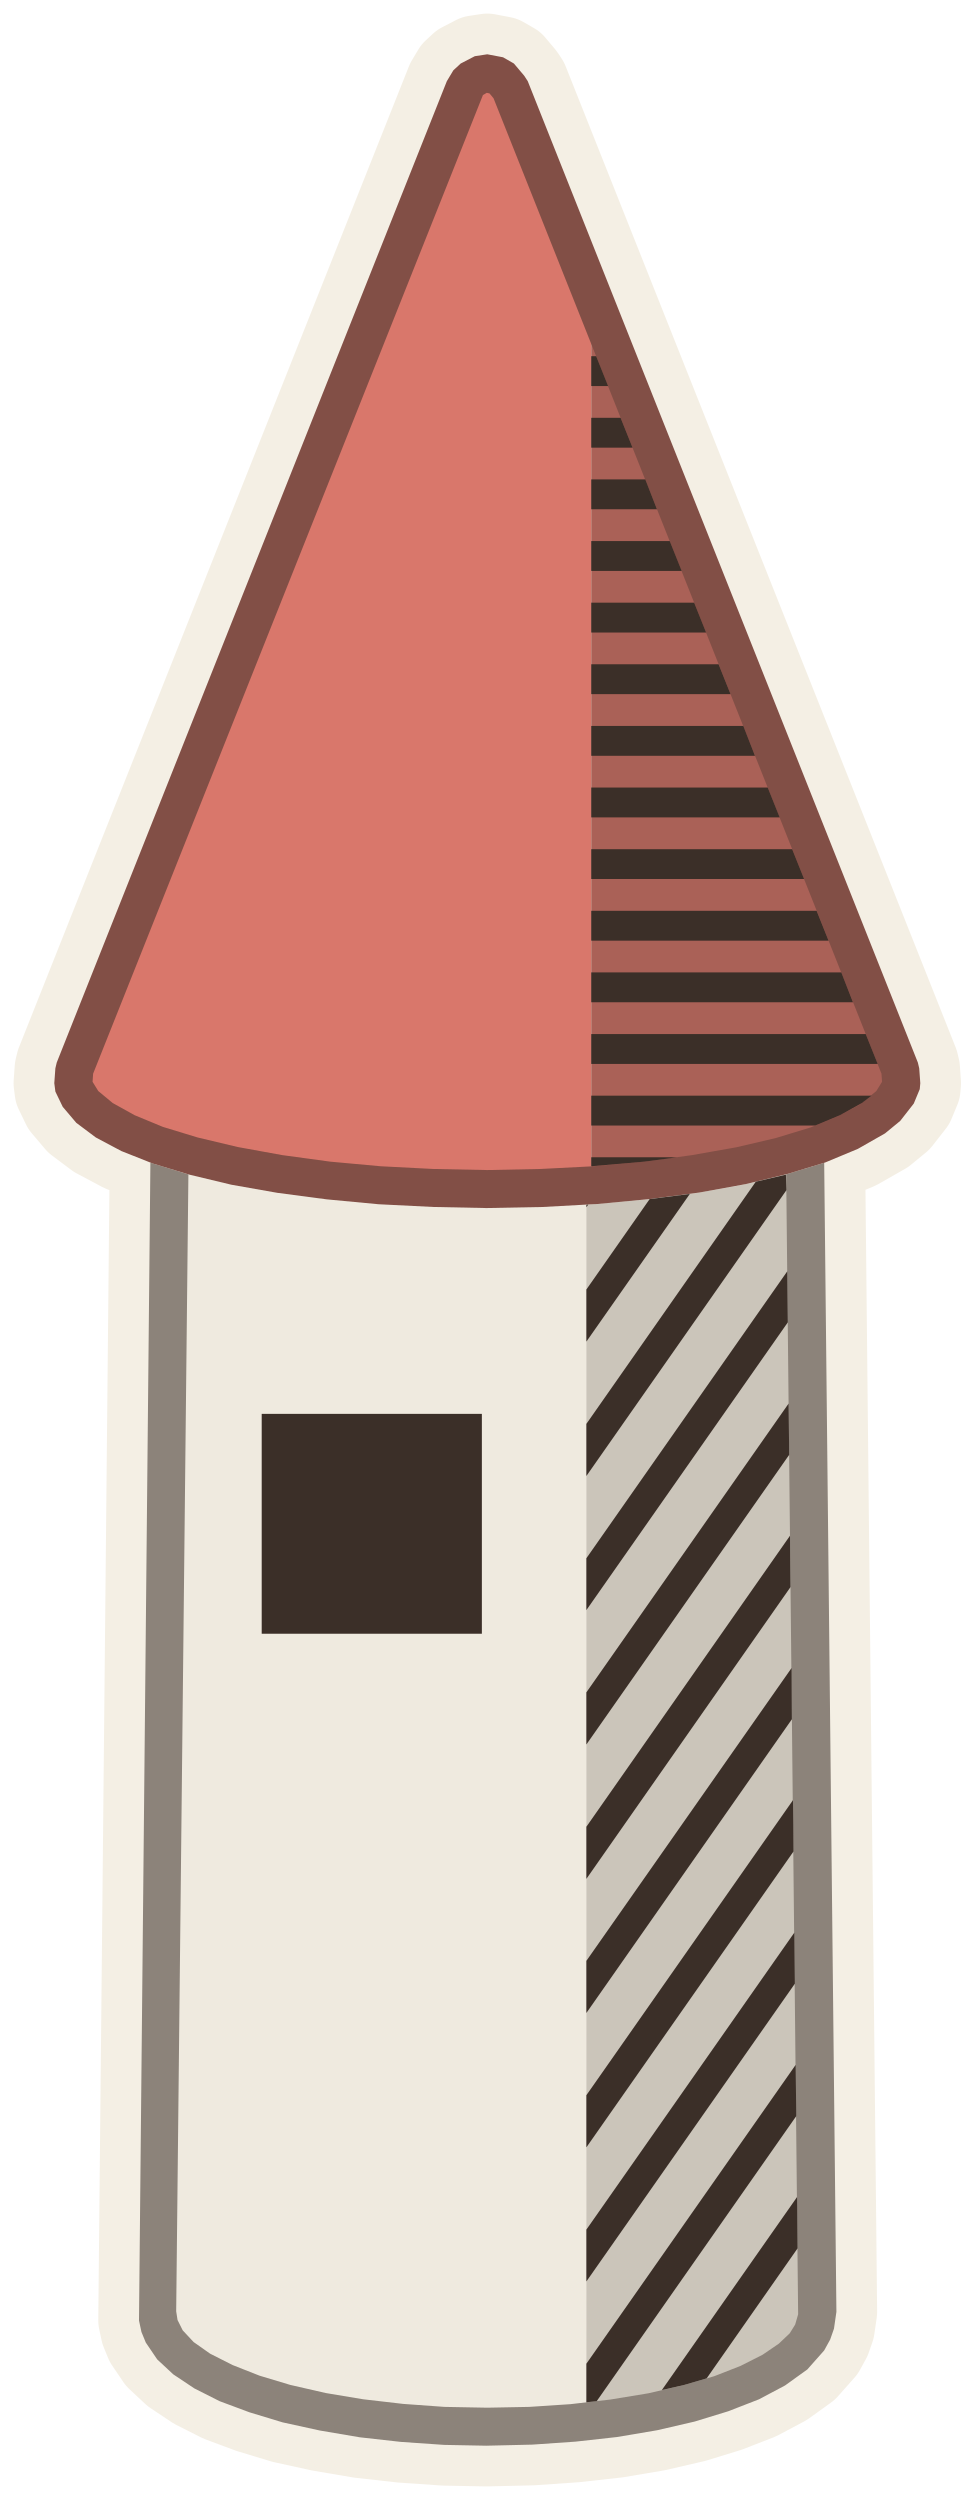
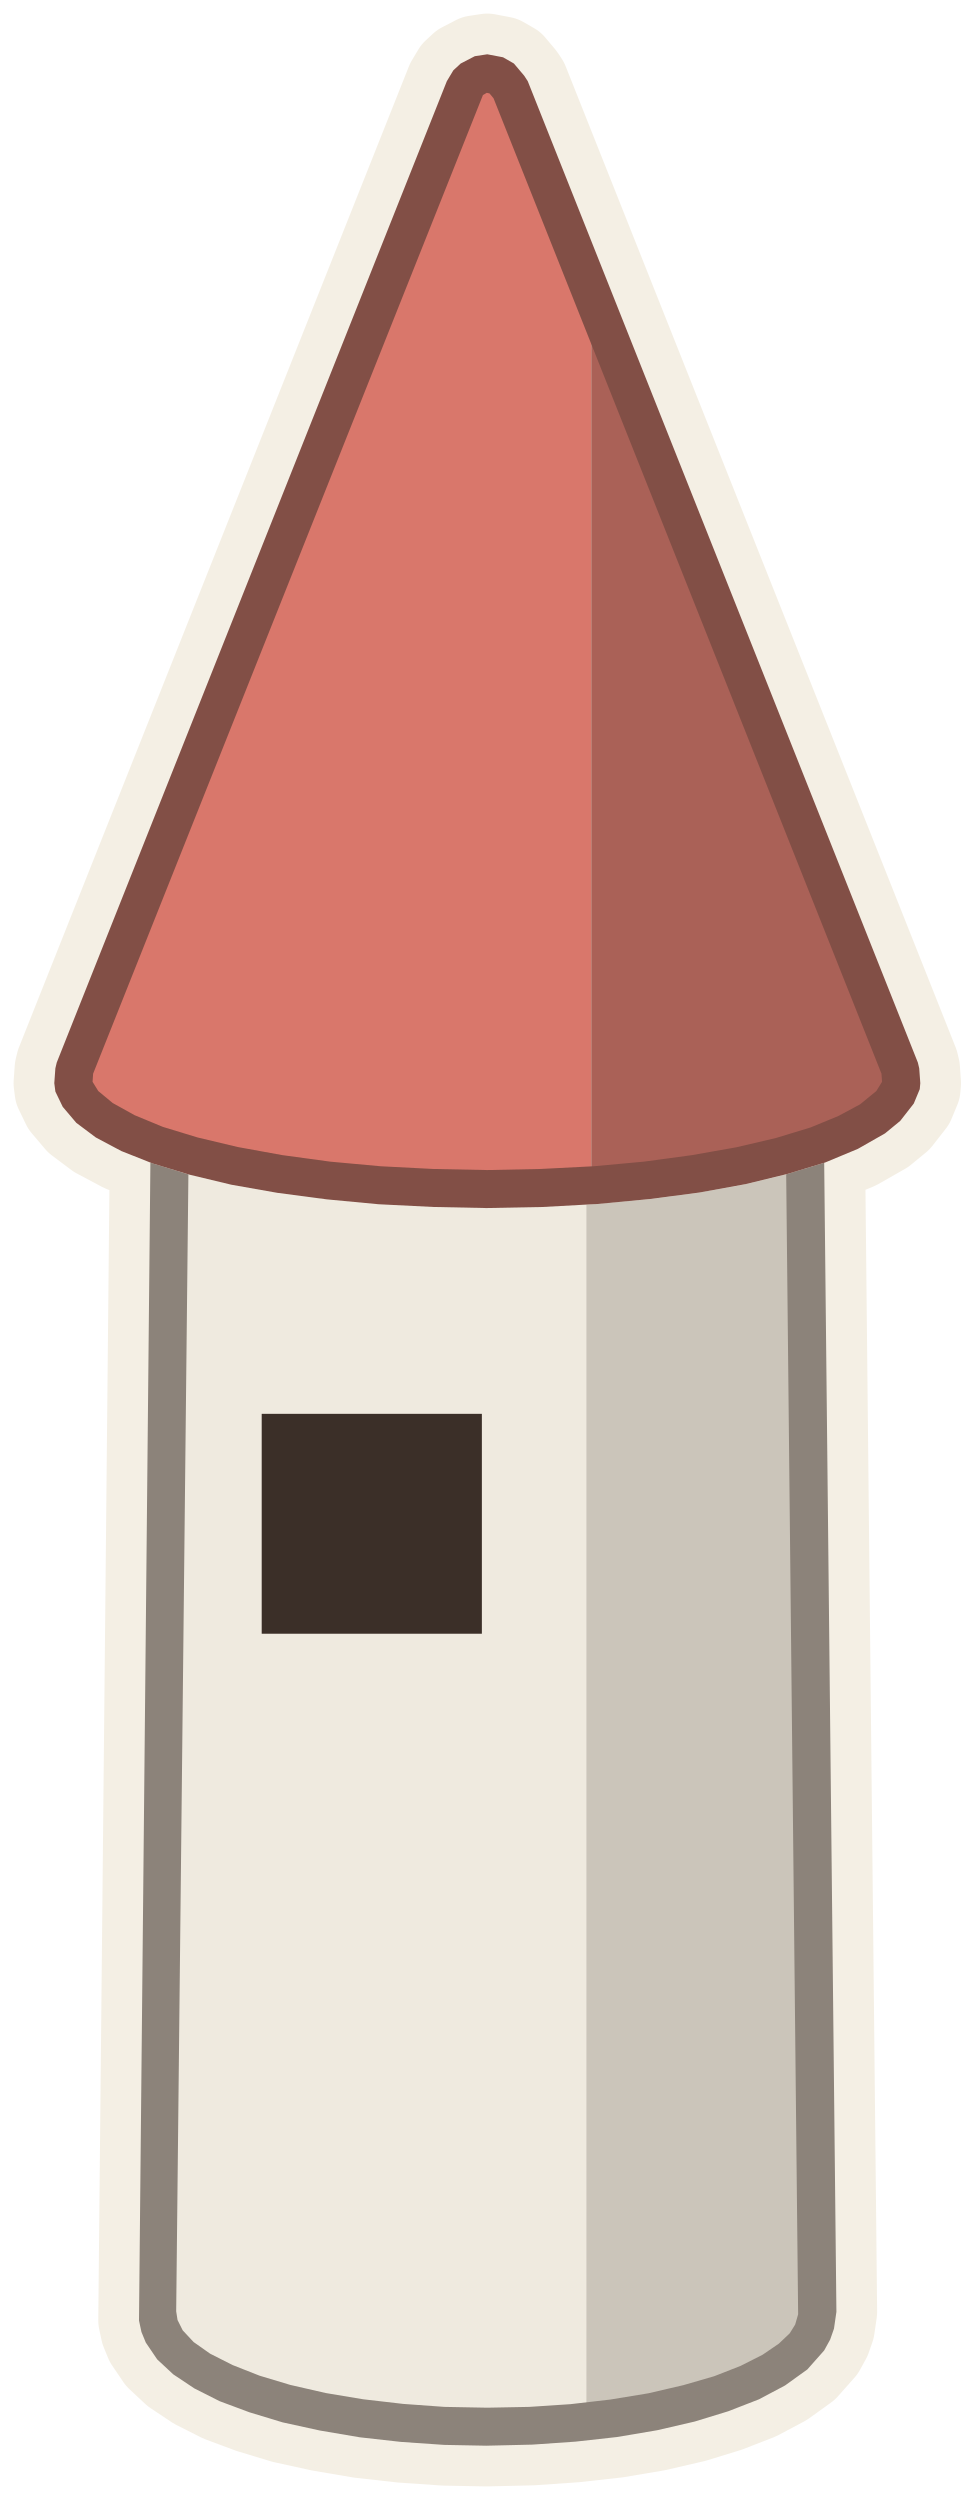
<svg xmlns="http://www.w3.org/2000/svg" viewBox="-17.95 -85.26 35.9 92.09" data-palette="wall:#EFEADF;roof:#D9776B;wood:#C9A97C;earth:#94744F;water:#8FB0B8;flag:#4A3B32;ink:#3B2F28;halo:#F4EFE4">
  <path data-role="sil" fill="#F4EFE4" stroke="#F4EFE4" stroke-width="3" stroke-linejoin="round" d="M-0.04 4.83L1.66 4.79L3.25 4.68L4.78 4.51L6.26 4.26L7.64 3.94L8.88 3.56L10.01 3.12L10.97 2.61L11.79 2.02L12.41 1.32L12.63 0.92L12.77 0.52L12.86 -0.1L12.42 -42.43L13.65 -42.94L14.65 -43.51L15.21 -43.97L15.71 -44.61L15.93 -45.14L15.95 -45.36L15.91 -45.91L15.86 -46.12L1.49 -82.27L1.36 -82.47L0.98 -82.92L0.58 -83.15L0 -83.26L-0.46 -83.19L-0.98 -82.92L-1.25 -82.67L-1.49 -82.27L-15.86 -46.12L-15.91 -45.91L-15.95 -45.36L-15.91 -45.05L-15.64 -44.49L-15.14 -43.9L-14.42 -43.36L-13.48 -42.86L-12.41 -42.43L-12.83 0.22L-12.74 0.64L-12.58 1.03L-12.16 1.65L-11.57 2.2L-10.79 2.72L-9.86 3.19L-8.76 3.6L-7.54 3.97L-6.17 4.27L-4.7 4.52L-3.18 4.69L-1.59 4.8Z" />
  <path data-role="wall" fill="#EFEADF" d="M-0.02 4.13L1.61 4.1L3.65 3.94L3.65 -40.88L1.99 -40.8L-0.03 -40.76L-2.05 -40.8L-4.06 -40.91L-5.97 -41.09L-7.8 -41.33L-9.51 -41.64L-11.07 -42.02L-11.71 -42.21L-12.14 0.09L-12.08 0.39L-11.98 0.67L-11.66 1.15L-11.17 1.63L-10.47 2.1L-9.6 2.53L-8.56 2.93L-7.38 3.28L-6.06 3.58L-4.62 3.82L-3.13 3.99L-1.57 4.1Z" />
  <path data-role="wall-shade" fill="#cbc5ba" d="M3.65 3.94L4.67 3.82L6.11 3.57L7.44 3.27L8.63 2.91L9.69 2.5L10.58 2.03L11.29 1.52L11.66 1.15L11.98 0.67L12.08 0.39L12.16 -0.09L11.71 -42.21L10.97 -41.99L9.43 -41.62L7.73 -41.32L5.91 -41.08L3.65 -40.88Z" />
  <path data-role="roof" fill="#D9776B" d="M-0.02 -41.46L2.01 -41.5L3.83 -41.6L3.83 -74.48L0.84 -82.01L0.45 -82.46L-0.13 -82.57L-0.66 -82.3L-0.84 -82.01L-15.21 -45.86L-15.25 -45.31L-15.08 -44.91L-14.71 -44.45L-14.09 -43.98L-13.22 -43.51L-12.12 -43.07L-10.81 -42.67L-9.3 -42.31L-7.63 -42.01L-5.84 -41.77L-3.96 -41.6L-1.98 -41.5Z" />
  <path data-role="roof-shade" fill="#aa6157" d="M3.83 -41.6L5.88 -41.78L7.67 -42.02L9.35 -42.32L10.87 -42.68L12.19 -43.09L13.31 -43.55L14.21 -44.06L14.71 -44.45L15.08 -44.91L15.25 -45.31L15.21 -45.86L3.83 -74.48Z" />
  <path data-role="wall-line" fill="#8c837a" d="M-0.04 4.83L1.66 4.79L3.25 4.68L4.78 4.51L6.26 4.26L7.64 3.94L8.88 3.56L10.01 3.12L10.97 2.61L11.79 2.02L12.41 1.32L12.63 0.92L12.77 0.52L12.86 -0.1L12.41 -42.43L11.01 -42L11.45 -0.01L11.34 0.37L11.14 0.69L10.74 1.07L10.14 1.48L9.33 1.89L8.36 2.27L7.22 2.6L5.93 2.9L4.53 3.13L3.06 3.3L1.55 3.4L0 3.43L-1.58 3.4L-3.1 3.29L-4.57 3.12L-5.95 2.89L-7.26 2.59L-8.39 2.25L-9.38 1.86L-10.21 1.44L-10.82 1.01L-11.22 0.58L-11.41 0.2L-11.46 -0.12L-11.01 -42L-12.41 -42.43L-12.83 0.22L-12.74 0.64L-12.58 1.03L-12.16 1.65L-11.57 2.2L-10.79 2.72L-9.86 3.19L-8.76 3.6L-7.54 3.97L-6.17 4.27L-4.7 4.52L-3.18 4.69L-1.59 4.8Z" />
  <path data-role="roof-line" fill="#824f46" d="M-0.03 -40.76L2.05 -40.8L4.06 -40.91L5.97 -41.09L7.8 -41.33L9.51 -41.64L11.07 -42.02L12.45 -42.44L13.65 -42.94L14.65 -43.51L15.21 -43.97L15.71 -44.61L15.93 -45.14L15.95 -45.36L15.91 -45.91L15.86 -46.12L1.49 -82.27L1.36 -82.47L0.98 -82.92L0.58 -83.15L0 -83.26L-0.46 -83.19L-0.98 -82.92L-1.25 -82.67L-1.49 -82.27L-15.86 -46.12L-15.91 -45.91L-15.95 -45.36L-15.91 -45.05L-15.64 -44.49L-15.14 -43.9L-14.42 -43.36L-13.48 -42.86L-12.32 -42.4L-10.97 -41.99L-9.43 -41.62L-7.73 -41.32L-5.91 -41.08L-4 -40.9L-1.99 -40.8ZM0 -42.16L-1.99 -42.2L-3.93 -42.3L-5.79 -42.47L-7.55 -42.71L-9.2 -43.01L-10.67 -43.36L-11.95 -43.75L-12.99 -44.18L-13.8 -44.63L-14.33 -45.07L-14.54 -45.41L-14.52 -45.71L-0.16 -81.76L-0.02 -81.84L0.08 -81.82L0.23 -81.64L14.52 -45.71L14.54 -45.41L14.33 -45.07L13.73 -44.58L12.93 -44.15L11.91 -43.73L10.63 -43.34L9.18 -43L7.54 -42.71L5.77 -42.47L3.92 -42.3L1.96 -42.2Z" />
-   <path data-role="ink" fill="#3B2F28" d="M4.01 -72.14L3.83 -72.14L3.83 -71.04L4.45 -71.04ZM4.91 -69.87L3.83 -69.87L3.83 -68.77L5.35 -68.77ZM5.82 -67.6L3.83 -67.6L3.83 -66.5L6.25 -66.5ZM6.72 -65.33L3.83 -65.33L3.83 -64.23L7.16 -64.23ZM7.62 -63.06L3.83 -63.06L3.83 -61.96L8.06 -61.96ZM8.52 -60.79L3.83 -60.79L3.83 -59.69L8.96 -59.69ZM9.43 -58.52L3.83 -58.52L3.83 -57.42L9.86 -57.42ZM10.33 -56.25L3.83 -56.25L3.83 -55.15L10.77 -55.15ZM11.23 -53.98L3.83 -53.98L3.83 -52.88L11.67 -52.88ZM12.13 -51.71L3.83 -51.71L3.83 -50.61L12.57 -50.61ZM13.04 -49.44L3.83 -49.44L3.83 -48.34L13.47 -48.34ZM13.94 -47.17L3.83 -47.17L3.83 -46.07L14.38 -46.07ZM12.08 -43.8L12.99 -44.18L13.8 -44.63L14.15 -44.9L3.83 -44.9L3.83 -43.8ZM3.83 -42.3L5.79 -42.47L6.98 -42.63L3.83 -42.63ZM11.02 -41.42L11 -41.99L9.89 -41.73L3.65 -32.81L3.65 -30.89ZM7.46 -41.28L5.98 -41.09L3.65 -37.76L3.65 -35.84ZM3.72 -40.89L3.65 -40.88L3.65 -40.79ZM11.07 -36.55L11.05 -38.43L3.65 -27.86L3.65 -25.95ZM11.12 -31.67L11.1 -33.56L3.65 -22.92L3.65 -21ZM-0.2 -33.18L-8.31 -33.18L-8.31 -25.08L-0.2 -25.08ZM11.17 -26.8L11.15 -28.69L3.65 -17.97L3.65 -16.05ZM11.22 -21.93L11.21 -23.82L3.65 -13.03L3.65 -11.11ZM11.28 -17.06L11.26 -18.95L3.65 -8.08L3.65 -6.16ZM11.33 -12.19L11.31 -14.07L3.65 -3.13L3.65 -1.22ZM4.03 3.19L11.38 -7.31L11.36 -9.2L3.65 1.81L3.65 3.23ZM6.43 2.78L7.26 2.59L8.08 2.35L11.43 -2.44L11.41 -4.33Z" />
+   <path data-role="ink" fill="#3B2F28" d="M-0.2 -33.18L-8.31 -33.18L-8.31 -25.08L-0.2 -25.08Z" />
</svg>
